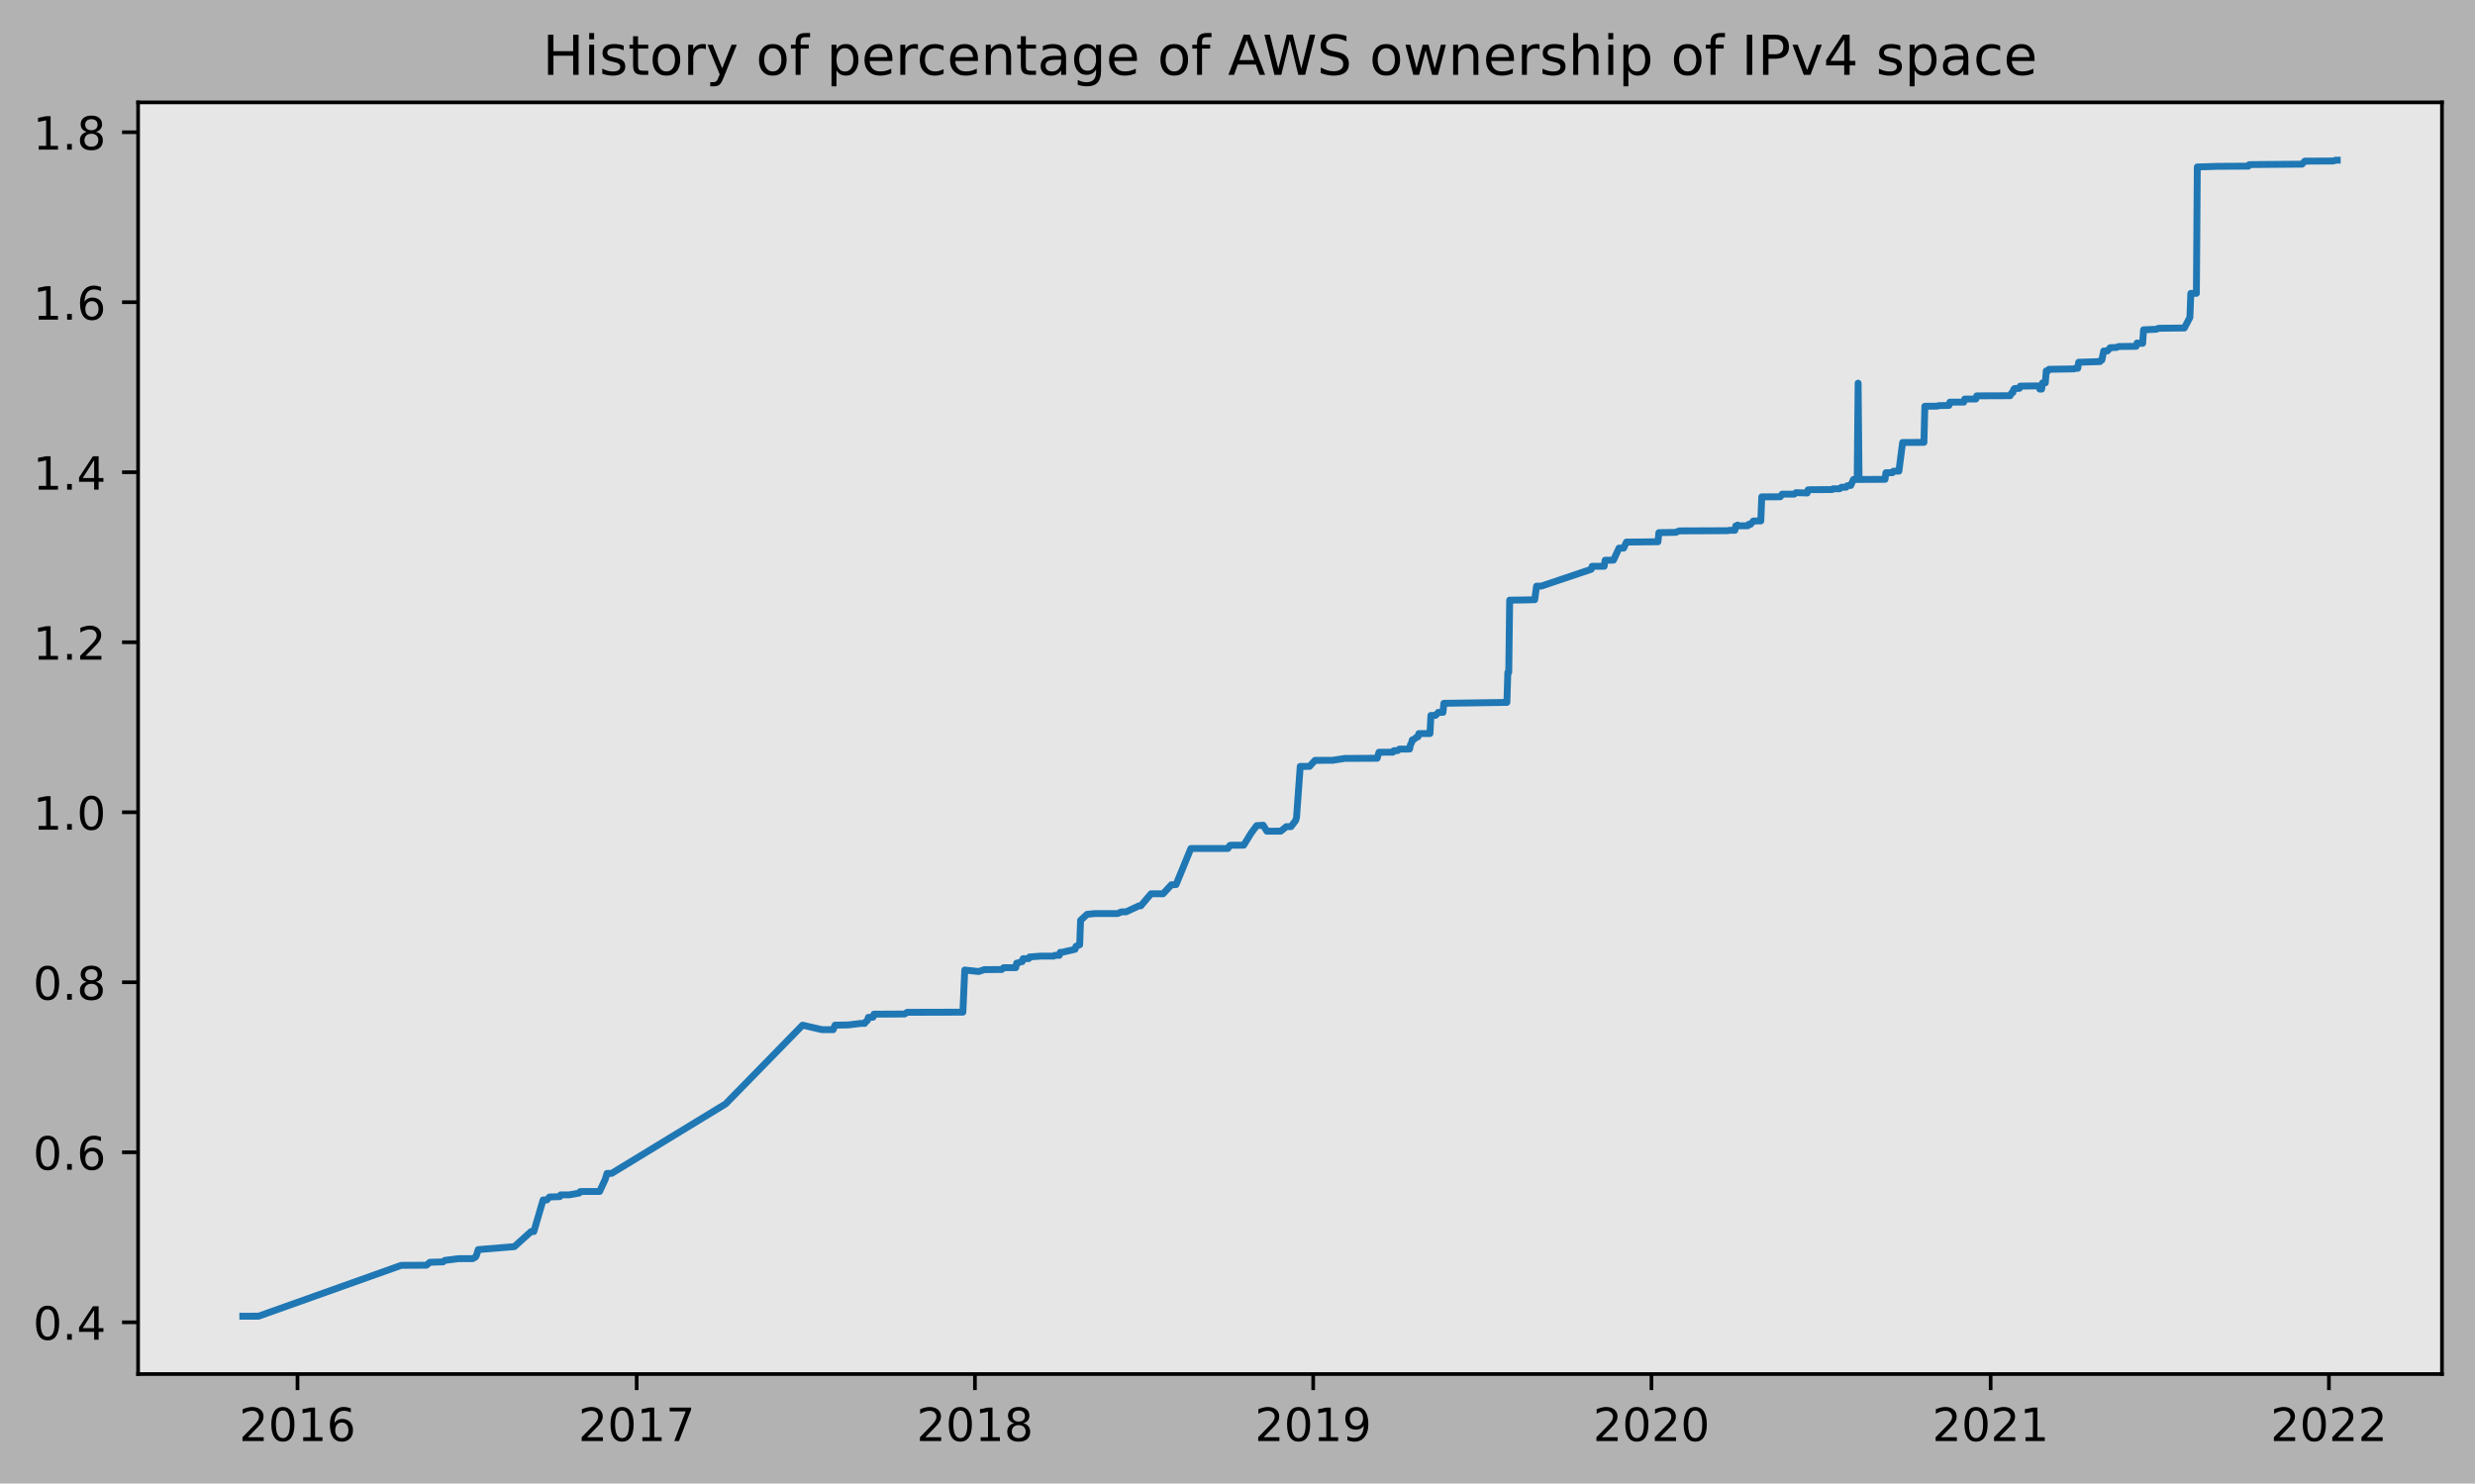
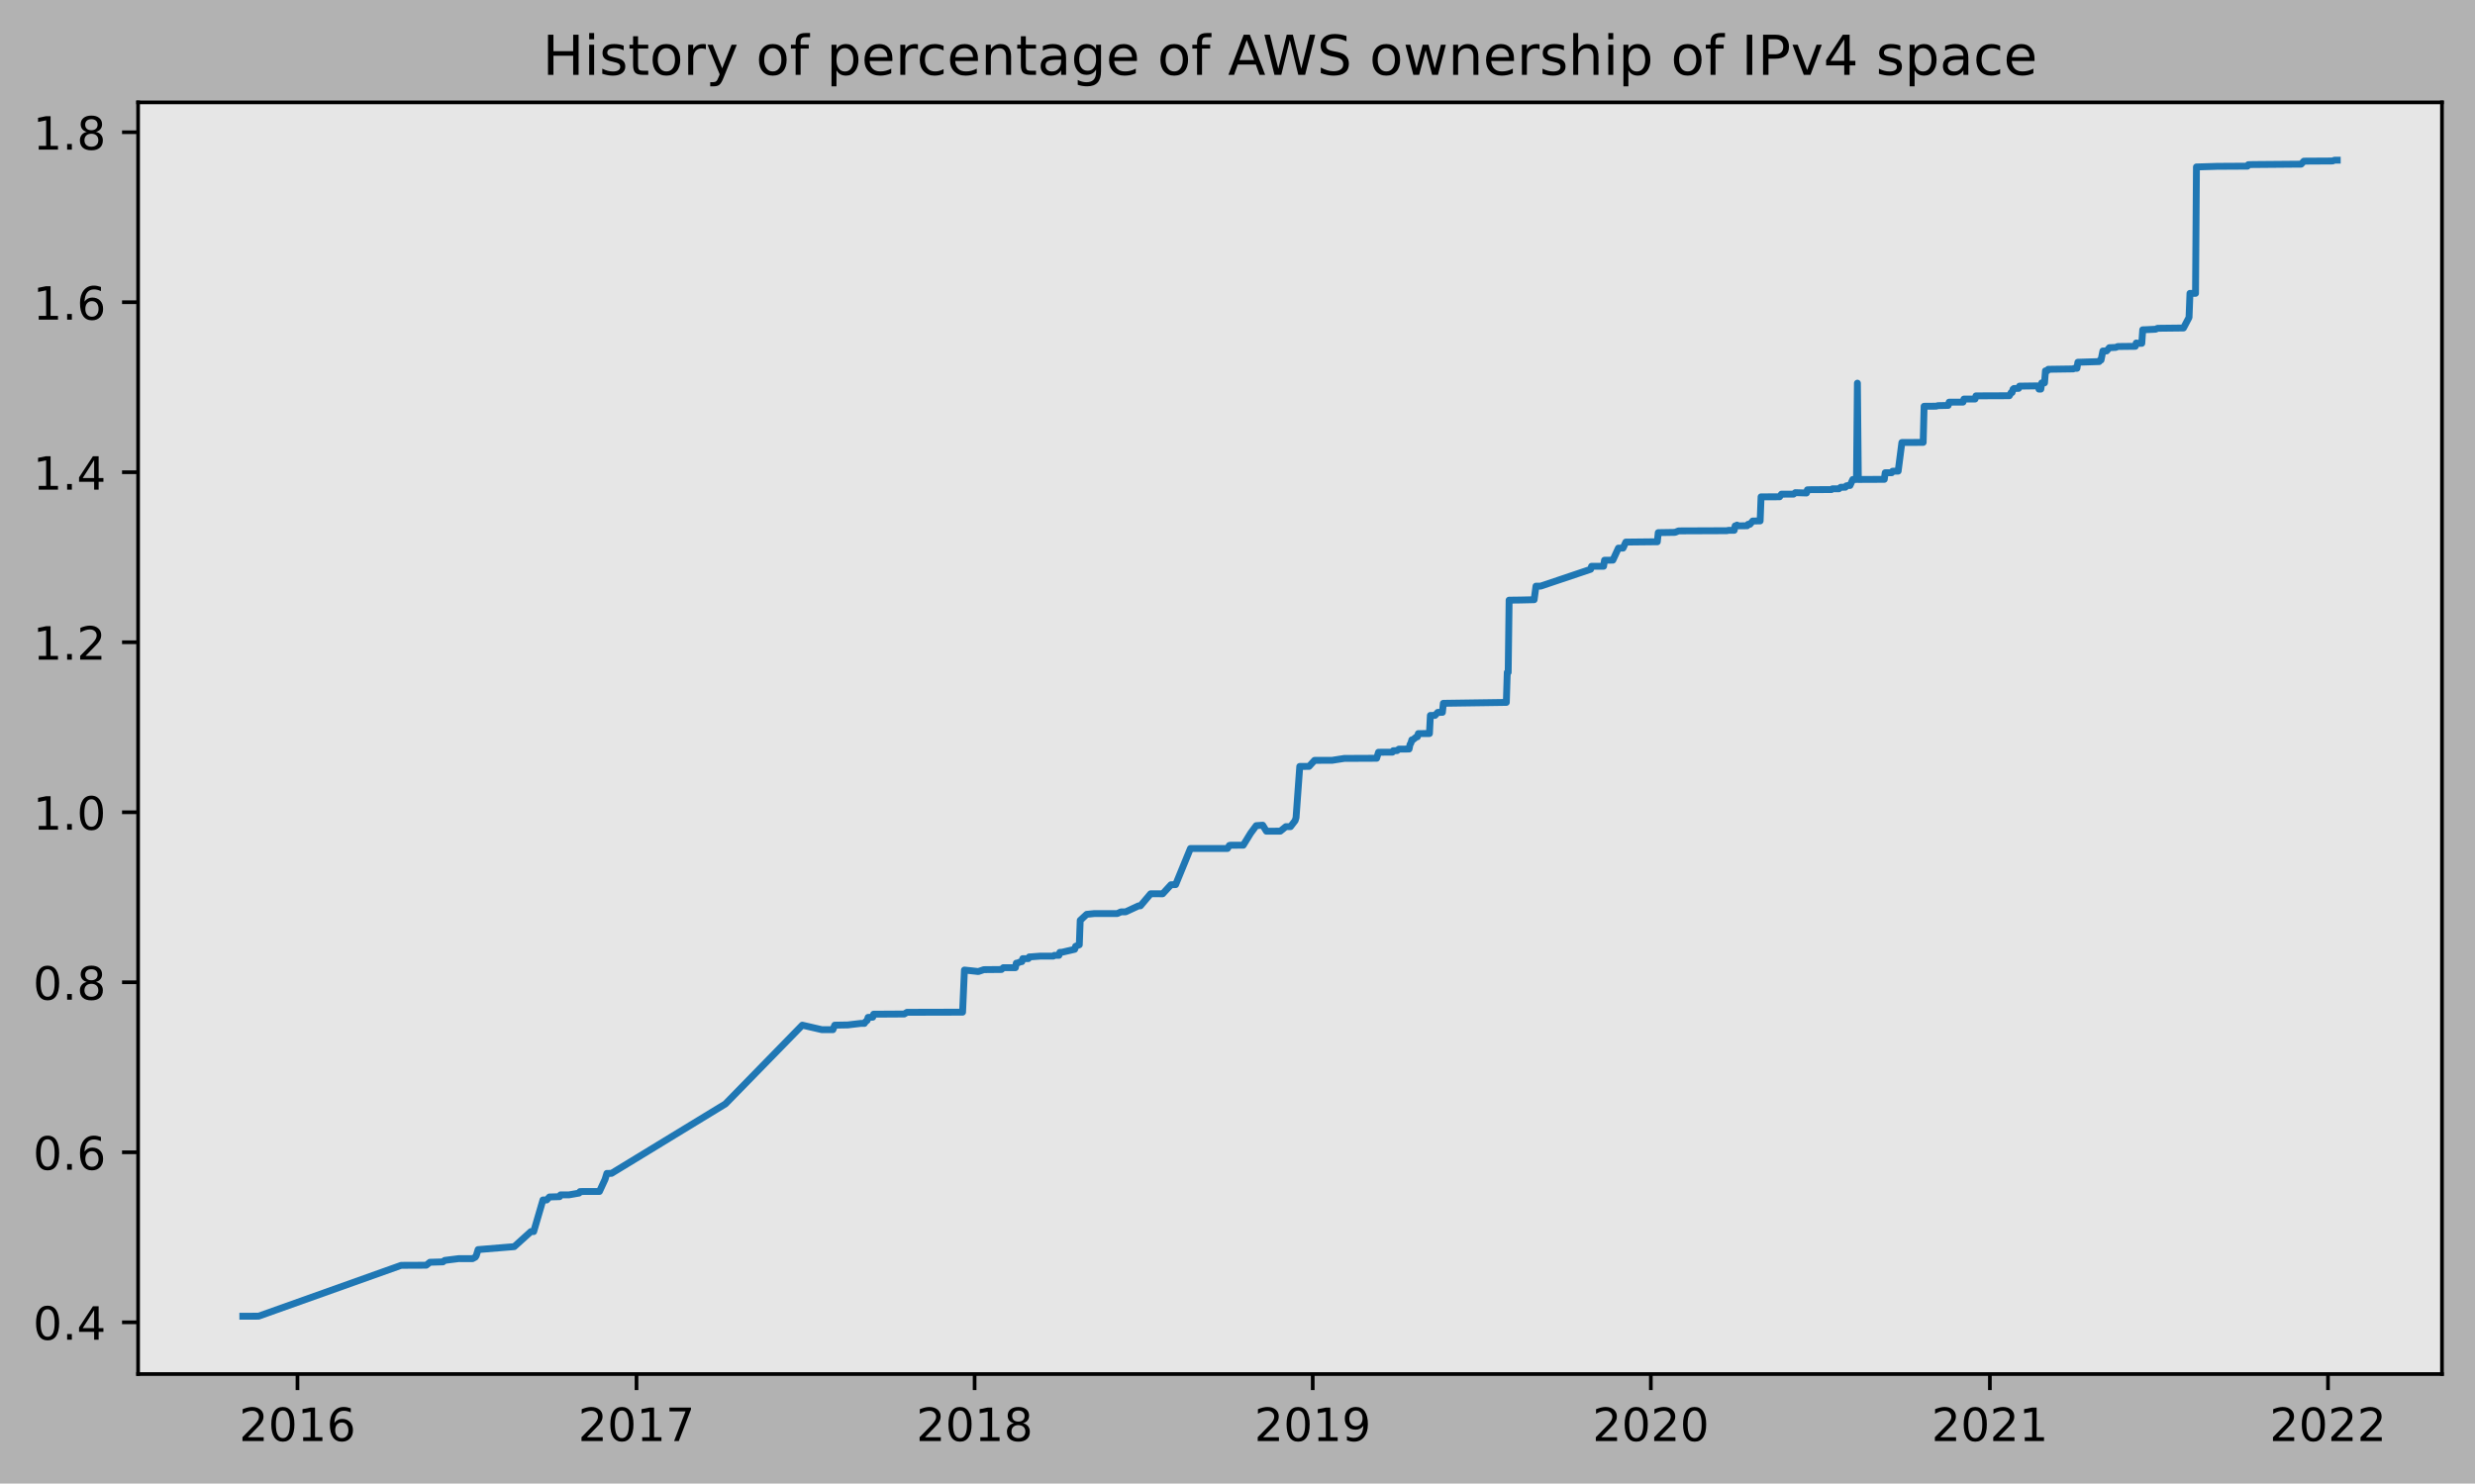
<svg xmlns="http://www.w3.org/2000/svg" xmlns:xlink="http://www.w3.org/1999/xlink" height="323.396pt" version="1.1" viewBox="0 0 539.503 323.396" width="539.503pt">
  <defs>
    <style type="text/css">
*{stroke-linecap:butt;stroke-linejoin:round;}
  </style>
  </defs>
  <g id="figure_1">
    <g id="patch_1">
      <path d="M 0 323.396  L 539.503 323.396  L 539.503 0  L 0 0  z " style="fill:#b2b2b2;" />
    </g>
    <g id="axes_1">
      <g id="patch_2">
        <path d="M 30.103 299.518  L 532.303 299.518  L 532.303 22.318  L 30.103 22.318  z " style="fill:#e6e6e6;" />
      </g>
      <g id="matplotlib.axis_1">
        <g id="xtick_1">
          <g id="line2d_1">
            <defs>
-               <path d="M 0 0  L 0 3.5  " id="mf2cf42cbc8" style="stroke:#000000;stroke-width:0.8;" />
-             </defs>
-             <g>
-               <use style="stroke:#000000;stroke-width:0.8;" x="64.849" xlink:href="#mf2cf42cbc8" y="299.518" />
+               <path d="M 0 0  L 0 3.5  " id="m59a474612a" style="stroke:#000000;stroke-width:0.8;" />
+             </defs>
+             <g>
+               <use style="stroke:#000000;stroke-width:0.8;" x="64.844" xlink:href="#m59a474612a" y="299.518" />
            </g>
          </g>
          <g id="text_1">
            <defs>
              <path d="M 19.188 8.297  L 53.609 8.297  L 53.609 0  L 7.328 0  L 7.328 8.297  Q 12.938 14.109 22.625 23.891  Q 32.328 33.688 34.812 36.531  Q 39.547 41.844 41.422 45.531  Q 43.312 49.219 43.312 52.781  Q 43.312 58.594 39.234 62.25  Q 35.156 65.922 28.609 65.922  Q 23.969 65.922 18.812 64.312  Q 13.672 62.703 7.812 59.422  L 7.812 69.391  Q 13.766 71.781 18.938 73  Q 24.125 74.219 28.422 74.219  Q 39.75 74.219 46.484 68.547  Q 53.219 62.891 53.219 53.422  Q 53.219 48.922 51.531 44.891  Q 49.859 40.875 45.406 35.406  Q 44.188 33.984 37.641 27.219  Q 31.109 20.453 19.188 8.297  z " id="DejaVuSans-50" />
              <path d="M 31.781 66.406  Q 24.172 66.406 20.328 58.906  Q 16.5 51.422 16.5 36.375  Q 16.5 21.391 20.328 13.891  Q 24.172 6.391 31.781 6.391  Q 39.453 6.391 43.281 13.891  Q 47.125 21.391 47.125 36.375  Q 47.125 51.422 43.281 58.906  Q 39.453 66.406 31.781 66.406  z M 31.781 74.219  Q 44.047 74.219 50.516 64.516  Q 56.984 54.828 56.984 36.375  Q 56.984 17.969 50.516 8.266  Q 44.047 -1.422 31.781 -1.422  Q 19.531 -1.422 13.062 8.266  Q 6.594 17.969 6.594 36.375  Q 6.594 54.828 13.062 64.516  Q 19.531 74.219 31.781 74.219  z " id="DejaVuSans-48" />
              <path d="M 12.406 8.297  L 28.516 8.297  L 28.516 63.922  L 10.984 60.406  L 10.984 69.391  L 28.422 72.906  L 38.281 72.906  L 38.281 8.297  L 54.391 8.297  L 54.391 0  L 12.406 0  z " id="DejaVuSans-49" />
              <path d="M 33.016 40.375  Q 26.375 40.375 22.484 35.828  Q 18.609 31.297 18.609 23.391  Q 18.609 15.531 22.484 10.953  Q 26.375 6.391 33.016 6.391  Q 39.656 6.391 43.531 10.953  Q 47.406 15.531 47.406 23.391  Q 47.406 31.297 43.531 35.828  Q 39.656 40.375 33.016 40.375  z M 52.594 71.297  L 52.594 62.312  Q 48.875 64.062 45.094 64.984  Q 41.312 65.922 37.594 65.922  Q 27.828 65.922 22.672 59.328  Q 17.531 52.734 16.797 39.406  Q 19.672 43.656 24.016 45.922  Q 28.375 48.188 33.594 48.188  Q 44.578 48.188 50.953 41.516  Q 57.328 34.859 57.328 23.391  Q 57.328 12.156 50.688 5.359  Q 44.047 -1.422 33.016 -1.422  Q 20.359 -1.422 13.672 8.266  Q 6.984 17.969 6.984 36.375  Q 6.984 53.656 15.188 63.938  Q 23.391 74.219 37.203 74.219  Q 40.922 74.219 44.703 73.484  Q 48.484 72.75 52.594 71.297  z " id="DejaVuSans-54" />
            </defs>
-             <g transform="translate(52.12406 314.1166)scale(0.1 -0.1)">
+             <g transform="translate(52.11879 314.1166)scale(0.1 -0.1)">
              <use xlink:href="#DejaVuSans-50" />
              <use x="63.623" xlink:href="#DejaVuSans-48" />
              <use x="127.246" xlink:href="#DejaVuSans-49" />
              <use x="190.869" xlink:href="#DejaVuSans-54" />
            </g>
          </g>
        </g>
        <g id="xtick_2">
          <g id="line2d_2">
            <g>
-               <use style="stroke:#000000;stroke-width:0.8;" x="138.785" xlink:href="#mf2cf42cbc8" y="299.518" />
+               <use style="stroke:#000000;stroke-width:0.8;" x="138.747" xlink:href="#m59a474612a" y="299.518" />
            </g>
          </g>
          <g id="text_2">
            <defs>
              <path d="M 8.203 72.906  L 55.078 72.906  L 55.078 68.703  L 28.609 0  L 18.312 0  L 43.219 64.594  L 8.203 64.594  z " id="DejaVuSans-55" />
            </defs>
-             <g transform="translate(126.0602 314.1166)scale(0.1 -0.1)">
+             <g transform="translate(126.0222 314.1166)scale(0.1 -0.1)">
              <use xlink:href="#DejaVuSans-50" />
              <use x="63.623" xlink:href="#DejaVuSans-48" />
              <use x="127.246" xlink:href="#DejaVuSans-49" />
              <use x="190.869" xlink:href="#DejaVuSans-55" />
            </g>
          </g>
        </g>
        <g id="xtick_3">
          <g id="line2d_3">
            <g>
-               <use style="stroke:#000000;stroke-width:0.8;" x="212.519" xlink:href="#mf2cf42cbc8" y="299.518" />
+               <use style="stroke:#000000;stroke-width:0.8;" x="212.449" xlink:href="#m59a474612a" y="299.518" />
            </g>
          </g>
          <g id="text_3">
            <defs>
              <path d="M 31.781 34.625  Q 24.75 34.625 20.719 30.859  Q 16.703 27.094 16.703 20.516  Q 16.703 13.922 20.719 10.156  Q 24.75 6.391 31.781 6.391  Q 38.812 6.391 42.859 10.172  Q 46.922 13.969 46.922 20.516  Q 46.922 27.094 42.891 30.859  Q 38.875 34.625 31.781 34.625  z M 21.922 38.812  Q 15.578 40.375 12.031 44.719  Q 8.5 49.078 8.5 55.328  Q 8.5 64.062 14.719 69.141  Q 20.953 74.219 31.781 74.219  Q 42.672 74.219 48.875 69.141  Q 55.078 64.062 55.078 55.328  Q 55.078 49.078 51.531 44.719  Q 48 40.375 41.703 38.812  Q 48.828 37.156 52.797 32.312  Q 56.781 27.484 56.781 20.516  Q 56.781 9.906 50.312 4.234  Q 43.844 -1.422 31.781 -1.422  Q 19.734 -1.422 13.25 4.234  Q 6.781 9.906 6.781 20.516  Q 6.781 27.484 10.781 32.312  Q 14.797 37.156 21.922 38.812  z M 18.312 54.391  Q 18.312 48.734 21.844 45.562  Q 25.391 42.391 31.781 42.391  Q 38.141 42.391 41.719 45.562  Q 45.312 48.734 45.312 54.391  Q 45.312 60.062 41.719 63.234  Q 38.141 66.406 31.781 66.406  Q 25.391 66.406 21.844 63.234  Q 18.312 60.062 18.312 54.391  z " id="DejaVuSans-56" />
            </defs>
-             <g transform="translate(199.7943 314.1166)scale(0.1 -0.1)">
+             <g transform="translate(199.7237 314.1166)scale(0.1 -0.1)">
              <use xlink:href="#DejaVuSans-50" />
              <use x="63.623" xlink:href="#DejaVuSans-48" />
              <use x="127.246" xlink:href="#DejaVuSans-49" />
              <use x="190.869" xlink:href="#DejaVuSans-56" />
            </g>
          </g>
        </g>
        <g id="xtick_4">
          <g id="line2d_4">
            <g>
-               <use style="stroke:#000000;stroke-width:0.8;" x="286.253" xlink:href="#mf2cf42cbc8" y="299.518" />
+               <use style="stroke:#000000;stroke-width:0.8;" x="286.15" xlink:href="#m59a474612a" y="299.518" />
            </g>
          </g>
          <g id="text_4">
            <defs>
              <path d="M 10.984 1.516  L 10.984 10.5  Q 14.703 8.734 18.5 7.812  Q 22.312 6.891 25.984 6.891  Q 35.75 6.891 40.891 13.453  Q 46.047 20.016 46.781 33.406  Q 43.953 29.203 39.594 26.953  Q 35.25 24.703 29.984 24.703  Q 19.047 24.703 12.672 31.312  Q 6.297 37.938 6.297 49.422  Q 6.297 60.641 12.938 67.422  Q 19.578 74.219 30.609 74.219  Q 43.266 74.219 49.922 64.516  Q 56.594 54.828 56.594 36.375  Q 56.594 19.141 48.406 8.859  Q 40.234 -1.422 26.422 -1.422  Q 22.703 -1.422 18.891 -0.688  Q 15.094 0.047 10.984 1.516  z M 30.609 32.422  Q 37.25 32.422 41.125 36.953  Q 45.016 41.5 45.016 49.422  Q 45.016 57.281 41.125 61.844  Q 37.25 66.406 30.609 66.406  Q 23.969 66.406 20.094 61.844  Q 16.219 57.281 16.219 49.422  Q 16.219 41.5 20.094 36.953  Q 23.969 32.422 30.609 32.422  z " id="DejaVuSans-57" />
            </defs>
-             <g transform="translate(273.5284 314.1166)scale(0.1 -0.1)">
+             <g transform="translate(273.4252 314.1166)scale(0.1 -0.1)">
              <use xlink:href="#DejaVuSans-50" />
              <use x="63.623" xlink:href="#DejaVuSans-48" />
              <use x="127.246" xlink:href="#DejaVuSans-49" />
              <use x="190.869" xlink:href="#DejaVuSans-57" />
            </g>
          </g>
        </g>
        <g id="xtick_5">
          <g id="line2d_5">
            <g>
-               <use style="stroke:#000000;stroke-width:0.8;" x="359.988" xlink:href="#mf2cf42cbc8" y="299.518" />
+               <use style="stroke:#000000;stroke-width:0.8;" x="359.852" xlink:href="#m59a474612a" y="299.518" />
            </g>
          </g>
          <g id="text_5">
-             <g transform="translate(347.2625 314.1166)scale(0.1 -0.1)">
+             <g transform="translate(347.1267 314.1166)scale(0.1 -0.1)">
              <use xlink:href="#DejaVuSans-50" />
              <use x="63.623" xlink:href="#DejaVuSans-48" />
              <use x="127.246" xlink:href="#DejaVuSans-50" />
              <use x="190.869" xlink:href="#DejaVuSans-48" />
            </g>
          </g>
        </g>
        <g id="xtick_6">
          <g id="line2d_6">
            <g>
-               <use style="stroke:#000000;stroke-width:0.8;" x="433.924" xlink:href="#mf2cf42cbc8" y="299.518" />
+               <use style="stroke:#000000;stroke-width:0.8;" x="433.755" xlink:href="#m59a474612a" y="299.518" />
            </g>
          </g>
          <g id="text_6">
-             <g transform="translate(421.1986 314.1166)scale(0.1 -0.1)">
+             <g transform="translate(421.0301 314.1166)scale(0.1 -0.1)">
              <use xlink:href="#DejaVuSans-50" />
              <use x="63.623" xlink:href="#DejaVuSans-48" />
              <use x="127.246" xlink:href="#DejaVuSans-50" />
              <use x="190.869" xlink:href="#DejaVuSans-49" />
            </g>
          </g>
        </g>
        <g id="xtick_7">
          <g id="line2d_7">
            <g>
-               <use style="stroke:#000000;stroke-width:0.8;" x="507.658" xlink:href="#mf2cf42cbc8" y="299.518" />
+               <use style="stroke:#000000;stroke-width:0.8;" x="507.457" xlink:href="#m59a474612a" y="299.518" />
            </g>
          </g>
          <g id="text_7">
-             <g transform="translate(494.9328 314.1166)scale(0.1 -0.1)">
+             <g transform="translate(494.7316 314.1166)scale(0.1 -0.1)">
              <use xlink:href="#DejaVuSans-50" />
              <use x="63.623" xlink:href="#DejaVuSans-48" />
              <use x="127.246" xlink:href="#DejaVuSans-50" />
              <use x="190.869" xlink:href="#DejaVuSans-50" />
            </g>
          </g>
        </g>
      </g>
      <g id="matplotlib.axis_2">
        <g id="ytick_1">
          <g id="line2d_8">
            <defs>
-               <path d="M 0 0  L -3.5 0  " id="m9093d1c2f9" style="stroke:#000000;stroke-width:0.8;" />
-             </defs>
-             <g>
-               <use style="stroke:#000000;stroke-width:0.8;" x="30.103" xlink:href="#m9093d1c2f9" y="288.237" />
+               <path d="M 0 0  L -3.5 0  " id="mc7c093df2c" style="stroke:#000000;stroke-width:0.8;" />
+             </defs>
+             <g>
+               <use style="stroke:#000000;stroke-width:0.8;" x="30.103" xlink:href="#mc7c093df2c" y="288.237" />
            </g>
          </g>
          <g id="text_8">
            <defs>
              <path d="M 10.688 12.406  L 21 12.406  L 21 0  L 10.688 0  z " id="DejaVuSans-46" />
              <path d="M 37.797 64.312  L 12.891 25.391  L 37.797 25.391  z M 35.203 72.906  L 47.609 72.906  L 47.609 25.391  L 58.016 25.391  L 58.016 17.188  L 47.609 17.188  L 47.609 0  L 37.797 0  L 37.797 17.188  L 4.891 17.188  L 4.891 26.703  z " id="DejaVuSans-52" />
            </defs>
            <g transform="translate(7.2 292.0362)scale(0.1 -0.1)">
              <use xlink:href="#DejaVuSans-48" />
              <use x="63.623" xlink:href="#DejaVuSans-46" />
              <use x="95.41" xlink:href="#DejaVuSans-52" />
            </g>
          </g>
        </g>
        <g id="ytick_2">
          <g id="line2d_9">
            <g>
-               <use style="stroke:#000000;stroke-width:0.8;" x="30.103" xlink:href="#m9093d1c2f9" y="251.178" />
+               <use style="stroke:#000000;stroke-width:0.8;" x="30.103" xlink:href="#mc7c093df2c" y="251.178" />
            </g>
          </g>
          <g id="text_9">
            <g transform="translate(7.2 254.9769)scale(0.1 -0.1)">
              <use xlink:href="#DejaVuSans-48" />
              <use x="63.623" xlink:href="#DejaVuSans-46" />
              <use x="95.41" xlink:href="#DejaVuSans-54" />
            </g>
          </g>
        </g>
        <g id="ytick_3">
          <g id="line2d_10">
            <g>
-               <use style="stroke:#000000;stroke-width:0.8;" x="30.103" xlink:href="#m9093d1c2f9" y="214.118" />
+               <use style="stroke:#000000;stroke-width:0.8;" x="30.103" xlink:href="#mc7c093df2c" y="214.118" />
            </g>
          </g>
          <g id="text_10">
            <g transform="translate(7.2 217.9176)scale(0.1 -0.1)">
              <use xlink:href="#DejaVuSans-48" />
              <use x="63.623" xlink:href="#DejaVuSans-46" />
              <use x="95.41" xlink:href="#DejaVuSans-56" />
            </g>
          </g>
        </g>
        <g id="ytick_4">
          <g id="line2d_11">
            <g>
-               <use style="stroke:#000000;stroke-width:0.8;" x="30.103" xlink:href="#m9093d1c2f9" y="177.059" />
+               <use style="stroke:#000000;stroke-width:0.8;" x="30.103" xlink:href="#mc7c093df2c" y="177.059" />
            </g>
          </g>
          <g id="text_11">
            <g transform="translate(7.2 180.8584)scale(0.1 -0.1)">
              <use xlink:href="#DejaVuSans-49" />
              <use x="63.623" xlink:href="#DejaVuSans-46" />
              <use x="95.41" xlink:href="#DejaVuSans-48" />
            </g>
          </g>
        </g>
        <g id="ytick_5">
          <g id="line2d_12">
            <g>
-               <use style="stroke:#000000;stroke-width:0.8;" x="30.103" xlink:href="#m9093d1c2f9" y="140" />
+               <use style="stroke:#000000;stroke-width:0.8;" x="30.103" xlink:href="#mc7c093df2c" y="140" />
            </g>
          </g>
          <g id="text_12">
            <g transform="translate(7.2 143.7991)scale(0.1 -0.1)">
              <use xlink:href="#DejaVuSans-49" />
              <use x="63.623" xlink:href="#DejaVuSans-46" />
              <use x="95.41" xlink:href="#DejaVuSans-50" />
            </g>
          </g>
        </g>
        <g id="ytick_6">
          <g id="line2d_13">
            <g>
-               <use style="stroke:#000000;stroke-width:0.8;" x="30.103" xlink:href="#m9093d1c2f9" y="102.941" />
+               <use style="stroke:#000000;stroke-width:0.8;" x="30.103" xlink:href="#mc7c093df2c" y="102.941" />
            </g>
          </g>
          <g id="text_13">
            <g transform="translate(7.2 106.7398)scale(0.1 -0.1)">
              <use xlink:href="#DejaVuSans-49" />
              <use x="63.623" xlink:href="#DejaVuSans-46" />
              <use x="95.41" xlink:href="#DejaVuSans-52" />
            </g>
          </g>
        </g>
        <g id="ytick_7">
          <g id="line2d_14">
            <g>
-               <use style="stroke:#000000;stroke-width:0.8;" x="30.103" xlink:href="#m9093d1c2f9" y="65.881" />
+               <use style="stroke:#000000;stroke-width:0.8;" x="30.103" xlink:href="#mc7c093df2c" y="65.881" />
            </g>
          </g>
          <g id="text_14">
            <g transform="translate(7.2 69.68051)scale(0.1 -0.1)">
              <use xlink:href="#DejaVuSans-49" />
              <use x="63.623" xlink:href="#DejaVuSans-46" />
              <use x="95.41" xlink:href="#DejaVuSans-54" />
            </g>
          </g>
        </g>
        <g id="ytick_8">
          <g id="line2d_15">
            <g>
-               <use style="stroke:#000000;stroke-width:0.8;" x="30.103" xlink:href="#m9093d1c2f9" y="28.822" />
+               <use style="stroke:#000000;stroke-width:0.8;" x="30.103" xlink:href="#mc7c093df2c" y="28.822" />
            </g>
          </g>
          <g id="text_15">
            <g transform="translate(7.2 32.62122)scale(0.1 -0.1)">
              <use xlink:href="#DejaVuSans-49" />
              <use x="63.623" xlink:href="#DejaVuSans-46" />
              <use x="95.41" xlink:href="#DejaVuSans-56" />
            </g>
          </g>
        </g>
      </g>
      <g id="line2d_16">
-         <path clip-path="url(#p3f93ddae2c)" d="M 52.93 286.918  L 56.365 286.904  L 87.474 275.82  L 92.929 275.795  L 93.737 275.15  L 96.565 275.068  L 96.969 274.741  L 99.999 274.36  L 103.029 274.363  L 103.635 274.035  L 103.837 273.707  L 104.241 272.39  L 112.12 271.745  L 115.756 268.463  L 116.362 268.461  L 118.382 261.573  L 119.19 261.573  L 119.796 260.917  L 122.018 260.851  L 122.22 260.459  L 124.038 260.459  L 126.26 260.073  L 126.462 259.745  L 126.867 259.73  L 130.705 259.718  L 131.917 257.094  L 132.321 255.782  L 133.331 255.772  L 158.178 240.631  L 174.945 223.466  L 179.187 224.446  L 181.612 224.453  L 182.016 223.469  L 184.844 223.42  L 187.672 223.085  L 188.48 223.085  L 188.682 222.757  L 189.086 222.429  L 189.288 221.773  L 190.298 221.732  L 190.5 221.076  L 197.166 221.034  L 197.772 220.665  L 209.893 220.634  L 210.297 211.45  L 213.327 211.778  L 214.539 211.367  L 218.378 211.331  L 218.782 210.936  L 221.408 210.937  L 221.61 209.953  L 221.812 209.951  L 222.62 209.621  L 222.822 209.62  L 223.024 208.964  L 224.236 208.963  L 224.438 208.587  L 224.64 208.585  L 226.862 208.417  L 229.69 208.416  L 229.892 208.252  L 230.902 208.251  L 231.104 207.595  L 231.508 207.59  L 234.337 206.934  L 234.539 206.278  L 235.347 205.95  L 235.549 200.62  L 236.963 199.308  L 238.579 199.144  L 243.629 199.137  L 244.437 198.768  L 245.447 198.768  L 248.275 197.456  L 248.679 197.452  L 250.901 194.827  L 253.528 194.831  L 255.346 192.857  L 256.356 192.83  L 259.588 184.956  L 267.668 184.951  L 268.072 184.295  L 268.274 184.244  L 271.103 184.24  L 272.719 181.616  L 273.931 179.976  L 275.345 179.877  L 276.153 181.189  L 279.183 181.178  L 280.395 180.194  L 281.405 180.192  L 282.415 178.88  L 282.617 178.219  L 283.425 167.067  L 285.445 167.062  L 286.657 165.745  L 290.496 165.733  L 293.122 165.323  L 300.192 165.29  L 300.596 163.977  L 303.626 163.962  L 303.828 163.634  L 304.636 163.623  L 305.04 163.295  L 307.263 163.277  L 307.465 162.293  L 307.667 161.965  L 307.869 161.273  L 308.071 161.272  L 308.879 160.616  L 309.081 160.615  L 309.283 159.905  L 311.707 159.901  L 311.909 155.95  L 312.919 155.943  L 313.525 155.286  L 314.535 155.28  L 314.737 153.31  L 328.474 153.112  L 328.676 146.567  L 328.878 146.567  L 329.08 130.823  L 331.504 130.793  L 334.534 130.726  L 334.938 127.774  L 335.948 127.768  L 346.857 124.098  L 347.059 123.442  L 349.685 123.432  L 349.887 122.12  L 351.705 122.102  L 352.917 119.478  L 353.927 119.477  L 354.533 118.165  L 360.19 118.106  L 361.402 118.101  L 361.604 116.104  L 365.24 116.047  L 366.048 115.724  L 376.552 115.681  L 376.956 115.599  L 378.169 115.594  L 378.371 114.63  L 378.573 114.63  L 378.775 114.458  L 378.977 114.62  L 380.997 114.607  L 381.199 114.28  L 381.603 114.279  L 382.209 113.57  L 383.825 113.553  L 384.027 108.302  L 388.067 108.293  L 388.471 107.719  L 391.097 107.717  L 391.501 107.389  L 393.925 107.466  L 394.127 106.774  L 394.935 106.739  L 399.38 106.718  L 399.582 106.554  L 400.996 106.548  L 401.4 106.211  L 402.41 106.207  L 402.612 105.91  L 403.016 105.828  L 403.42 105.828  L 404.026 104.516  L 404.834 104.516  L 405.036 83.522  L 405.238 104.514  L 410.894 104.489  L 411.096 103.047  L 412.51 103.046  L 412.712 102.717  L 413.925 102.699  L 414.733 96.457  L 419.379 96.433  L 419.581 88.561  L 422.207 88.538  L 422.611 88.422  L 424.833 88.374  L 425.035 87.667  L 428.065 87.654  L 428.267 86.987  L 430.691 86.983  L 430.893 86.293  L 438.166 86.263  L 438.57 85.561  L 438.772 85.561  L 438.974 84.847  L 439.176 84.681  L 440.186 84.662  L 440.388 84.17  L 444.428 84.114  L 444.63 84.821  L 445.034 84.819  L 445.236 83.458  L 445.842 83.458  L 446.044 80.834  L 446.448 80.831  L 446.65 80.499  L 452.105 80.419  L 452.307 80.288  L 452.913 80.287  L 453.115 78.963  L 457.761 78.818  L 457.963 78.489  L 458.165 78.488  L 458.569 76.509  L 459.377 76.5  L 459.983 75.792  L 461.397 75.729  L 461.801 75.534  L 465.639 75.491  L 465.841 74.768  L 466.447 74.848  L 467.053 74.842  L 467.255 71.889  L 467.862 71.871  L 470.084 71.766  L 470.488 71.561  L 476.144 71.496  L 477.356 69.195  L 477.558 63.946  L 478.77 63.945  L 478.972 36.392  L 482.608 36.286  L 483.416 36.258  L 488.669 36.228  L 490.083 36.225  L 490.285 35.897  L 491.295 35.87  L 500.991 35.789  L 501.799 35.785  L 502.405 35.129  L 508.668 35.093  L 509.072 34.919  L 509.476 34.918  L 509.476 34.918  " style="fill:none;stroke:#1f77b4;stroke-linecap:square;stroke-width:1.5;" />
+         <path clip-path="url(#pcd41ebdbc8)" d="M 52.93 286.918  L 56.363 286.904  L 87.459 275.82  L 92.911 275.795  L 93.719 275.15  L 96.546 275.068  L 96.949 274.741  L 99.978 274.36  L 103.007 274.363  L 103.613 274.035  L 103.815 273.707  L 104.219 272.39  L 112.094 271.745  L 115.728 268.463  L 116.334 268.461  L 118.353 261.573  L 119.161 261.573  L 119.767 260.917  L 121.988 260.851  L 122.19 260.459  L 124.007 260.459  L 126.228 260.073  L 126.43 259.745  L 126.834 259.73  L 130.67 259.718  L 131.882 257.094  L 132.286 255.782  L 133.295 255.772  L 158.132 240.631  L 174.891 223.466  L 179.132 224.446  L 181.555 224.453  L 181.959 223.469  L 184.785 223.42  L 187.612 223.085  L 188.42 223.085  L 188.622 222.757  L 189.026 222.429  L 189.228 221.773  L 190.237 221.732  L 190.439 221.076  L 197.103 221.034  L 197.708 220.665  L 209.824 220.634  L 210.228 211.45  L 213.256 211.778  L 214.468 211.367  L 218.304 211.331  L 218.708 210.936  L 221.333 210.937  L 221.535 209.953  L 221.737 209.951  L 222.545 209.621  L 222.747 209.62  L 222.949 208.964  L 224.16 208.963  L 224.362 208.587  L 224.564 208.585  L 226.785 208.417  L 229.612 208.416  L 229.814 208.252  L 230.824 208.251  L 231.026 207.595  L 231.429 207.59  L 234.256 206.934  L 234.458 206.278  L 235.266 205.95  L 235.468 200.62  L 236.881 199.308  L 238.497 199.144  L 243.545 199.137  L 244.352 198.768  L 245.362 198.768  L 248.189 197.456  L 248.593 197.452  L 250.814 194.827  L 253.439 194.831  L 255.256 192.857  L 256.266 192.83  L 259.497 184.956  L 267.573 184.951  L 267.977 184.295  L 268.179 184.244  L 271.006 184.24  L 272.621 181.616  L 273.833 179.976  L 275.246 179.877  L 276.054 181.189  L 279.083 181.178  L 280.294 180.194  L 281.304 180.192  L 282.314 178.88  L 282.516 178.219  L 283.323 167.067  L 285.343 167.062  L 286.554 165.745  L 290.391 165.733  L 293.016 165.323  L 300.083 165.29  L 300.487 163.977  L 303.515 163.962  L 303.717 163.634  L 304.525 163.623  L 304.929 163.295  L 307.15 163.277  L 307.352 162.293  L 307.554 161.965  L 307.756 161.273  L 307.958 161.272  L 308.765 160.616  L 308.967 160.615  L 309.169 159.905  L 311.592 159.901  L 311.794 155.95  L 312.804 155.943  L 313.41 155.286  L 314.419 155.28  L 314.621 153.31  L 328.352 153.112  L 328.554 146.567  L 328.756 146.567  L 328.958 130.823  L 331.381 130.793  L 334.41 130.726  L 334.813 127.774  L 335.823 127.768  L 346.727 124.098  L 346.929 123.442  L 349.554 123.432  L 349.756 122.12  L 351.573 122.102  L 352.784 119.478  L 353.794 119.477  L 354.4 118.165  L 360.054 118.106  L 361.265 118.101  L 361.467 116.104  L 365.102 116.047  L 365.909 115.724  L 376.409 115.681  L 376.813 115.599  L 378.025 115.594  L 378.227 114.63  L 378.429 114.63  L 378.63 114.458  L 378.832 114.62  L 380.852 114.607  L 381.054 114.28  L 381.457 114.279  L 382.063 113.57  L 383.678 113.553  L 383.88 108.302  L 387.919 108.293  L 388.323 107.719  L 390.948 107.717  L 391.352 107.389  L 393.775 107.466  L 393.977 106.774  L 394.784 106.739  L 399.226 106.718  L 399.428 106.554  L 400.842 106.548  L 401.246 106.211  L 402.255 106.207  L 402.457 105.91  L 402.861 105.828  L 403.265 105.828  L 403.871 104.516  L 404.678 104.516  L 404.88 83.522  L 405.082 104.514  L 410.736 104.489  L 410.938 103.047  L 412.351 103.046  L 412.553 102.717  L 413.765 102.699  L 414.573 96.457  L 419.217 96.433  L 419.419 88.561  L 422.044 88.538  L 422.448 88.422  L 424.669 88.374  L 424.871 87.667  L 427.899 87.654  L 428.101 86.987  L 430.524 86.983  L 430.726 86.293  L 437.995 86.263  L 438.399 85.561  L 438.601 85.561  L 438.803 84.847  L 439.005 84.681  L 440.015 84.662  L 440.217 84.17  L 444.255 84.114  L 444.457 84.821  L 444.861 84.819  L 445.063 83.458  L 445.669 83.458  L 445.87 80.834  L 446.274 80.831  L 446.476 80.499  L 451.928 80.419  L 452.13 80.288  L 452.736 80.287  L 452.938 78.963  L 457.582 78.818  L 457.784 78.489  L 457.986 78.488  L 458.39 76.509  L 459.197 76.5  L 459.803 75.792  L 461.217 75.729  L 461.62 75.534  L 465.457 75.491  L 465.659 74.768  L 466.265 74.848  L 466.87 74.842  L 467.072 71.889  L 467.678 71.871  L 469.899 71.766  L 470.303 71.561  L 475.957 71.496  L 477.168 69.195  L 477.37 63.946  L 478.582 63.945  L 478.784 36.392  L 482.418 36.286  L 483.226 36.258  L 488.476 36.228  L 489.889 36.225  L 490.091 35.897  L 491.101 35.87  L 500.793 35.789  L 501.601 35.785  L 502.207 35.129  L 508.466 35.093  L 508.87 34.919  L 509.476 34.918  L 509.476 34.918  " style="fill:none;stroke:#1f77b4;stroke-linecap:square;stroke-width:1.5;" />
      </g>
      <g id="patch_3">
        <path d="M 30.103 299.518  L 30.103 22.318  " style="fill:none;stroke:#000000;stroke-linecap:square;stroke-linejoin:miter;stroke-width:0.8;" />
      </g>
      <g id="patch_4">
        <path d="M 532.303 299.518  L 532.303 22.318  " style="fill:none;stroke:#000000;stroke-linecap:square;stroke-linejoin:miter;stroke-width:0.8;" />
      </g>
      <g id="patch_5">
        <path d="M 30.103 299.518  L 532.303 299.518  " style="fill:none;stroke:#000000;stroke-linecap:square;stroke-linejoin:miter;stroke-width:0.8;" />
      </g>
      <g id="patch_6">
        <path d="M 30.103 22.318  L 532.303 22.318  " style="fill:none;stroke:#000000;stroke-linecap:square;stroke-linejoin:miter;stroke-width:0.8;" />
      </g>
      <g id="text_16">
        <defs>
          <path d="M 9.812 72.906  L 19.672 72.906  L 19.672 43.016  L 55.516 43.016  L 55.516 72.906  L 65.375 72.906  L 65.375 0  L 55.516 0  L 55.516 34.719  L 19.672 34.719  L 19.672 0  L 9.812 0  z " id="DejaVuSans-72" />
          <path d="M 9.422 54.688  L 18.406 54.688  L 18.406 0  L 9.422 0  z M 9.422 75.984  L 18.406 75.984  L 18.406 64.594  L 9.422 64.594  z " id="DejaVuSans-105" />
          <path d="M 44.281 53.078  L 44.281 44.578  Q 40.484 46.531 36.375 47.5  Q 32.281 48.484 27.875 48.484  Q 21.188 48.484 17.844 46.438  Q 14.5 44.391 14.5 40.281  Q 14.5 37.156 16.891 35.375  Q 19.281 33.594 26.516 31.984  L 29.594 31.297  Q 39.156 29.25 43.188 25.516  Q 47.219 21.781 47.219 15.094  Q 47.219 7.469 41.188 3.016  Q 35.156 -1.422 24.609 -1.422  Q 20.219 -1.422 15.453 -0.562  Q 10.688 0.297 5.422 2  L 5.422 11.281  Q 10.406 8.688 15.234 7.391  Q 20.062 6.109 24.812 6.109  Q 31.156 6.109 34.562 8.281  Q 37.984 10.453 37.984 14.406  Q 37.984 18.062 35.516 20.016  Q 33.062 21.969 24.703 23.781  L 21.578 24.516  Q 13.234 26.266 9.516 29.906  Q 5.812 33.547 5.812 39.891  Q 5.812 47.609 11.281 51.797  Q 16.75 56 26.812 56  Q 31.781 56 36.172 55.266  Q 40.578 54.547 44.281 53.078  z " id="DejaVuSans-115" />
          <path d="M 18.312 70.219  L 18.312 54.688  L 36.812 54.688  L 36.812 47.703  L 18.312 47.703  L 18.312 18.016  Q 18.312 11.328 20.141 9.422  Q 21.969 7.516 27.594 7.516  L 36.812 7.516  L 36.812 0  L 27.594 0  Q 17.188 0 13.234 3.875  Q 9.281 7.766 9.281 18.016  L 9.281 47.703  L 2.688 47.703  L 2.688 54.688  L 9.281 54.688  L 9.281 70.219  z " id="DejaVuSans-116" />
          <path d="M 30.609 48.391  Q 23.391 48.391 19.188 42.75  Q 14.984 37.109 14.984 27.297  Q 14.984 17.484 19.156 11.844  Q 23.344 6.203 30.609 6.203  Q 37.797 6.203 41.984 11.859  Q 46.188 17.531 46.188 27.297  Q 46.188 37.016 41.984 42.703  Q 37.797 48.391 30.609 48.391  z M 30.609 56  Q 42.328 56 49.016 48.375  Q 55.719 40.766 55.719 27.297  Q 55.719 13.875 49.016 6.219  Q 42.328 -1.422 30.609 -1.422  Q 18.844 -1.422 12.172 6.219  Q 5.516 13.875 5.516 27.297  Q 5.516 40.766 12.172 48.375  Q 18.844 56 30.609 56  z " id="DejaVuSans-111" />
          <path d="M 41.109 46.297  Q 39.594 47.172 37.812 47.578  Q 36.031 48 33.891 48  Q 26.266 48 22.188 43.047  Q 18.109 38.094 18.109 28.812  L 18.109 0  L 9.078 0  L 9.078 54.688  L 18.109 54.688  L 18.109 46.188  Q 20.953 51.172 25.484 53.578  Q 30.031 56 36.531 56  Q 37.453 56 38.578 55.875  Q 39.703 55.766 41.062 55.516  z " id="DejaVuSans-114" />
          <path d="M 32.172 -5.078  Q 28.375 -14.844 24.75 -17.812  Q 21.141 -20.797 15.094 -20.797  L 7.906 -20.797  L 7.906 -13.281  L 13.188 -13.281  Q 16.891 -13.281 18.938 -11.516  Q 21 -9.766 23.484 -3.219  L 25.094 0.875  L 2.984 54.688  L 12.5 54.688  L 29.594 11.922  L 46.688 54.688  L 56.203 54.688  z " id="DejaVuSans-121" />
          <path id="DejaVuSans-32" />
          <path d="M 37.109 75.984  L 37.109 68.5  L 28.516 68.5  Q 23.688 68.5 21.797 66.547  Q 19.922 64.594 19.922 59.516  L 19.922 54.688  L 34.719 54.688  L 34.719 47.703  L 19.922 47.703  L 19.922 0  L 10.891 0  L 10.891 47.703  L 2.297 47.703  L 2.297 54.688  L 10.891 54.688  L 10.891 58.5  Q 10.891 67.625 15.141 71.797  Q 19.391 75.984 28.609 75.984  z " id="DejaVuSans-102" />
          <path d="M 18.109 8.203  L 18.109 -20.797  L 9.078 -20.797  L 9.078 54.688  L 18.109 54.688  L 18.109 46.391  Q 20.953 51.266 25.266 53.625  Q 29.594 56 35.594 56  Q 45.562 56 51.781 48.094  Q 58.016 40.188 58.016 27.297  Q 58.016 14.406 51.781 6.484  Q 45.562 -1.422 35.594 -1.422  Q 29.594 -1.422 25.266 0.953  Q 20.953 3.328 18.109 8.203  z M 48.688 27.297  Q 48.688 37.203 44.609 42.844  Q 40.531 48.484 33.406 48.484  Q 26.266 48.484 22.188 42.844  Q 18.109 37.203 18.109 27.297  Q 18.109 17.391 22.188 11.75  Q 26.266 6.109 33.406 6.109  Q 40.531 6.109 44.609 11.75  Q 48.688 17.391 48.688 27.297  z " id="DejaVuSans-112" />
          <path d="M 56.203 29.594  L 56.203 25.203  L 14.891 25.203  Q 15.484 15.922 20.484 11.062  Q 25.484 6.203 34.422 6.203  Q 39.594 6.203 44.453 7.469  Q 49.312 8.734 54.109 11.281  L 54.109 2.781  Q 49.266 0.734 44.188 -0.344  Q 39.109 -1.422 33.891 -1.422  Q 20.797 -1.422 13.156 6.188  Q 5.516 13.812 5.516 26.812  Q 5.516 40.234 12.766 48.109  Q 20.016 56 32.328 56  Q 43.359 56 49.781 48.891  Q 56.203 41.797 56.203 29.594  z M 47.219 32.234  Q 47.125 39.594 43.094 43.984  Q 39.062 48.391 32.422 48.391  Q 24.906 48.391 20.391 44.141  Q 15.875 39.891 15.188 32.172  z " id="DejaVuSans-101" />
          <path d="M 48.781 52.594  L 48.781 44.188  Q 44.969 46.297 41.141 47.344  Q 37.312 48.391 33.406 48.391  Q 24.656 48.391 19.812 42.844  Q 14.984 37.312 14.984 27.297  Q 14.984 17.281 19.812 11.734  Q 24.656 6.203 33.406 6.203  Q 37.312 6.203 41.141 7.25  Q 44.969 8.297 48.781 10.406  L 48.781 2.094  Q 45.016 0.344 40.984 -0.531  Q 36.969 -1.422 32.422 -1.422  Q 20.062 -1.422 12.781 6.344  Q 5.516 14.109 5.516 27.297  Q 5.516 40.672 12.859 48.328  Q 20.219 56 33.016 56  Q 37.156 56 41.109 55.141  Q 45.062 54.297 48.781 52.594  z " id="DejaVuSans-99" />
          <path d="M 54.891 33.016  L 54.891 0  L 45.906 0  L 45.906 32.719  Q 45.906 40.484 42.875 44.328  Q 39.844 48.188 33.797 48.188  Q 26.516 48.188 22.312 43.547  Q 18.109 38.922 18.109 30.906  L 18.109 0  L 9.078 0  L 9.078 54.688  L 18.109 54.688  L 18.109 46.188  Q 21.344 51.125 25.703 53.562  Q 30.078 56 35.797 56  Q 45.219 56 50.047 50.172  Q 54.891 44.344 54.891 33.016  z " id="DejaVuSans-110" />
          <path d="M 34.281 27.484  Q 23.391 27.484 19.188 25  Q 14.984 22.516 14.984 16.5  Q 14.984 11.719 18.141 8.906  Q 21.297 6.109 26.703 6.109  Q 34.188 6.109 38.703 11.406  Q 43.219 16.703 43.219 25.484  L 43.219 27.484  z M 52.203 31.203  L 52.203 0  L 43.219 0  L 43.219 8.297  Q 40.141 3.328 35.547 0.953  Q 30.953 -1.422 24.312 -1.422  Q 15.922 -1.422 10.953 3.297  Q 6 8.016 6 15.922  Q 6 25.141 12.172 29.828  Q 18.359 34.516 30.609 34.516  L 43.219 34.516  L 43.219 35.406  Q 43.219 41.609 39.141 45  Q 35.062 48.391 27.688 48.391  Q 23 48.391 18.547 47.266  Q 14.109 46.141 10.016 43.891  L 10.016 52.203  Q 14.938 54.109 19.578 55.047  Q 24.219 56 28.609 56  Q 40.484 56 46.344 49.844  Q 52.203 43.703 52.203 31.203  z " id="DejaVuSans-97" />
          <path d="M 45.406 27.984  Q 45.406 37.75 41.375 43.109  Q 37.359 48.484 30.078 48.484  Q 22.859 48.484 18.828 43.109  Q 14.797 37.75 14.797 27.984  Q 14.797 18.266 18.828 12.891  Q 22.859 7.516 30.078 7.516  Q 37.359 7.516 41.375 12.891  Q 45.406 18.266 45.406 27.984  z M 54.391 6.781  Q 54.391 -7.172 48.188 -13.984  Q 42 -20.797 29.203 -20.797  Q 24.469 -20.797 20.266 -20.094  Q 16.062 -19.391 12.109 -17.922  L 12.109 -9.188  Q 16.062 -11.328 19.922 -12.344  Q 23.781 -13.375 27.781 -13.375  Q 36.625 -13.375 41.016 -8.766  Q 45.406 -4.156 45.406 5.172  L 45.406 9.625  Q 42.625 4.781 38.281 2.391  Q 33.938 0 27.875 0  Q 17.828 0 11.672 7.656  Q 5.516 15.328 5.516 27.984  Q 5.516 40.672 11.672 48.328  Q 17.828 56 27.875 56  Q 33.938 56 38.281 53.609  Q 42.625 51.219 45.406 46.391  L 45.406 54.688  L 54.391 54.688  z " id="DejaVuSans-103" />
          <path d="M 34.188 63.188  L 20.797 26.906  L 47.609 26.906  z M 28.609 72.906  L 39.797 72.906  L 67.578 0  L 57.328 0  L 50.688 18.703  L 17.828 18.703  L 11.188 0  L 0.781 0  z " id="DejaVuSans-65" />
          <path d="M 3.328 72.906  L 13.281 72.906  L 28.609 11.281  L 43.891 72.906  L 54.984 72.906  L 70.312 11.281  L 85.594 72.906  L 95.609 72.906  L 77.297 0  L 64.891 0  L 49.516 63.281  L 33.984 0  L 21.578 0  z " id="DejaVuSans-87" />
          <path d="M 53.516 70.516  L 53.516 60.891  Q 47.906 63.578 42.922 64.891  Q 37.938 66.219 33.297 66.219  Q 25.25 66.219 20.875 63.094  Q 16.5 59.969 16.5 54.203  Q 16.5 49.359 19.406 46.891  Q 22.312 44.438 30.422 42.922  L 36.375 41.703  Q 47.406 39.594 52.656 34.297  Q 57.906 29 57.906 20.125  Q 57.906 9.516 50.797 4.047  Q 43.703 -1.422 29.984 -1.422  Q 24.812 -1.422 18.969 -0.25  Q 13.141 0.922 6.891 3.219  L 6.891 13.375  Q 12.891 10.016 18.656 8.297  Q 24.422 6.594 29.984 6.594  Q 38.422 6.594 43.016 9.906  Q 47.609 13.234 47.609 19.391  Q 47.609 24.75 44.312 27.781  Q 41.016 30.812 33.5 32.328  L 27.484 33.5  Q 16.453 35.688 11.516 40.375  Q 6.594 45.062 6.594 53.422  Q 6.594 63.094 13.406 68.656  Q 20.219 74.219 32.172 74.219  Q 37.312 74.219 42.625 73.281  Q 47.953 72.359 53.516 70.516  z " id="DejaVuSans-83" />
          <path d="M 4.203 54.688  L 13.188 54.688  L 24.422 12.016  L 35.594 54.688  L 46.188 54.688  L 57.422 12.016  L 68.609 54.688  L 77.594 54.688  L 63.281 0  L 52.688 0  L 40.922 44.828  L 29.109 0  L 18.5 0  z " id="DejaVuSans-119" />
          <path d="M 54.891 33.016  L 54.891 0  L 45.906 0  L 45.906 32.719  Q 45.906 40.484 42.875 44.328  Q 39.844 48.188 33.797 48.188  Q 26.516 48.188 22.312 43.547  Q 18.109 38.922 18.109 30.906  L 18.109 0  L 9.078 0  L 9.078 75.984  L 18.109 75.984  L 18.109 46.188  Q 21.344 51.125 25.703 53.562  Q 30.078 56 35.797 56  Q 45.219 56 50.047 50.172  Q 54.891 44.344 54.891 33.016  z " id="DejaVuSans-104" />
          <path d="M 9.812 72.906  L 19.672 72.906  L 19.672 0  L 9.812 0  z " id="DejaVuSans-73" />
          <path d="M 19.672 64.797  L 19.672 37.406  L 32.078 37.406  Q 38.969 37.406 42.719 40.969  Q 46.484 44.531 46.484 51.125  Q 46.484 57.672 42.719 61.234  Q 38.969 64.797 32.078 64.797  z M 9.812 72.906  L 32.078 72.906  Q 44.344 72.906 50.609 67.359  Q 56.891 61.812 56.891 51.125  Q 56.891 40.328 50.609 34.812  Q 44.344 29.297 32.078 29.297  L 19.672 29.297  L 19.672 0  L 9.812 0  z " id="DejaVuSans-80" />
          <path d="M 2.984 54.688  L 12.5 54.688  L 29.594 8.797  L 46.688 54.688  L 56.203 54.688  L 35.688 0  L 23.484 0  z " id="DejaVuSans-118" />
        </defs>
        <g transform="translate(118.2778 16.31812)scale(0.12 -0.12)">
          <use xlink:href="#DejaVuSans-72" />
          <use x="75.195" xlink:href="#DejaVuSans-105" />
          <use x="102.979" xlink:href="#DejaVuSans-115" />
          <use x="155.078" xlink:href="#DejaVuSans-116" />
          <use x="194.287" xlink:href="#DejaVuSans-111" />
          <use x="255.469" xlink:href="#DejaVuSans-114" />
          <use x="296.582" xlink:href="#DejaVuSans-121" />
          <use x="355.762" xlink:href="#DejaVuSans-32" />
          <use x="387.549" xlink:href="#DejaVuSans-111" />
          <use x="448.73" xlink:href="#DejaVuSans-102" />
          <use x="483.936" xlink:href="#DejaVuSans-32" />
          <use x="515.723" xlink:href="#DejaVuSans-112" />
          <use x="579.199" xlink:href="#DejaVuSans-101" />
          <use x="640.723" xlink:href="#DejaVuSans-114" />
          <use x="679.586" xlink:href="#DejaVuSans-99" />
          <use x="734.566" xlink:href="#DejaVuSans-101" />
          <use x="796.09" xlink:href="#DejaVuSans-110" />
          <use x="859.469" xlink:href="#DejaVuSans-116" />
          <use x="898.678" xlink:href="#DejaVuSans-97" />
          <use x="959.957" xlink:href="#DejaVuSans-103" />
          <use x="1023.434" xlink:href="#DejaVuSans-101" />
          <use x="1084.957" xlink:href="#DejaVuSans-32" />
          <use x="1116.744" xlink:href="#DejaVuSans-111" />
          <use x="1177.926" xlink:href="#DejaVuSans-102" />
          <use x="1213.131" xlink:href="#DejaVuSans-32" />
          <use x="1244.918" xlink:href="#DejaVuSans-65" />
          <use x="1307.826" xlink:href="#DejaVuSans-87" />
          <use x="1406.703" xlink:href="#DejaVuSans-83" />
          <use x="1470.18" xlink:href="#DejaVuSans-32" />
          <use x="1501.967" xlink:href="#DejaVuSans-111" />
          <use x="1563.148" xlink:href="#DejaVuSans-119" />
          <use x="1644.936" xlink:href="#DejaVuSans-110" />
          <use x="1708.314" xlink:href="#DejaVuSans-101" />
          <use x="1769.838" xlink:href="#DejaVuSans-114" />
          <use x="1810.951" xlink:href="#DejaVuSans-115" />
          <use x="1863.051" xlink:href="#DejaVuSans-104" />
          <use x="1926.43" xlink:href="#DejaVuSans-105" />
          <use x="1954.213" xlink:href="#DejaVuSans-112" />
          <use x="2017.689" xlink:href="#DejaVuSans-32" />
          <use x="2049.477" xlink:href="#DejaVuSans-111" />
          <use x="2110.658" xlink:href="#DejaVuSans-102" />
          <use x="2145.863" xlink:href="#DejaVuSans-32" />
          <use x="2177.65" xlink:href="#DejaVuSans-73" />
          <use x="2207.143" xlink:href="#DejaVuSans-80" />
          <use x="2267.445" xlink:href="#DejaVuSans-118" />
          <use x="2326.625" xlink:href="#DejaVuSans-52" />
          <use x="2390.248" xlink:href="#DejaVuSans-32" />
          <use x="2422.035" xlink:href="#DejaVuSans-115" />
          <use x="2474.135" xlink:href="#DejaVuSans-112" />
          <use x="2537.611" xlink:href="#DejaVuSans-97" />
          <use x="2598.891" xlink:href="#DejaVuSans-99" />
          <use x="2653.871" xlink:href="#DejaVuSans-101" />
        </g>
      </g>
    </g>
  </g>
  <defs>
-     <clipPath id="p3f93ddae2c">
+     <clipPath id="pcd41ebdbc8">
      <rect height="277.2" width="502.2" x="30.103" y="22.318" />
    </clipPath>
  </defs>
</svg>
